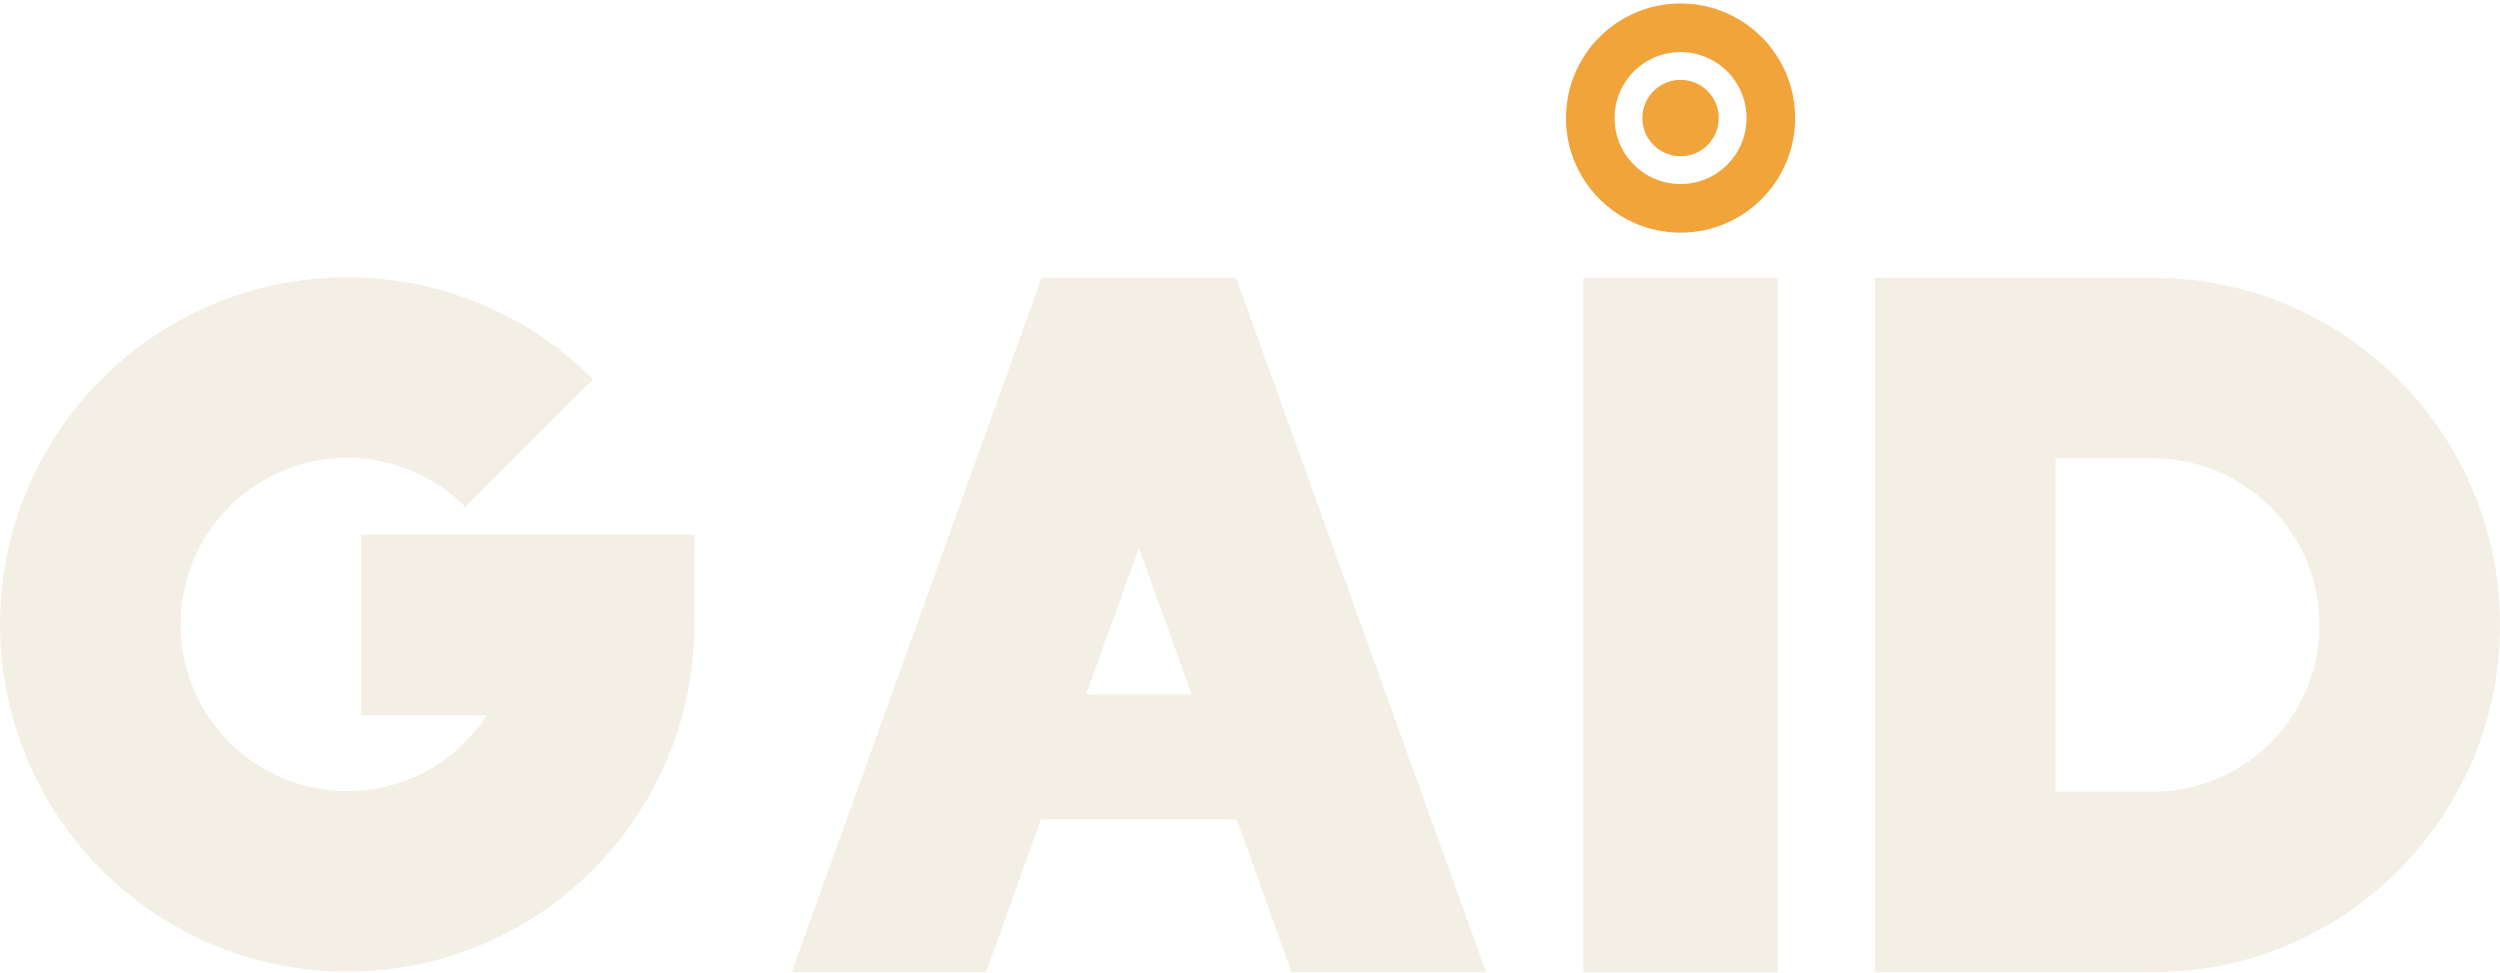
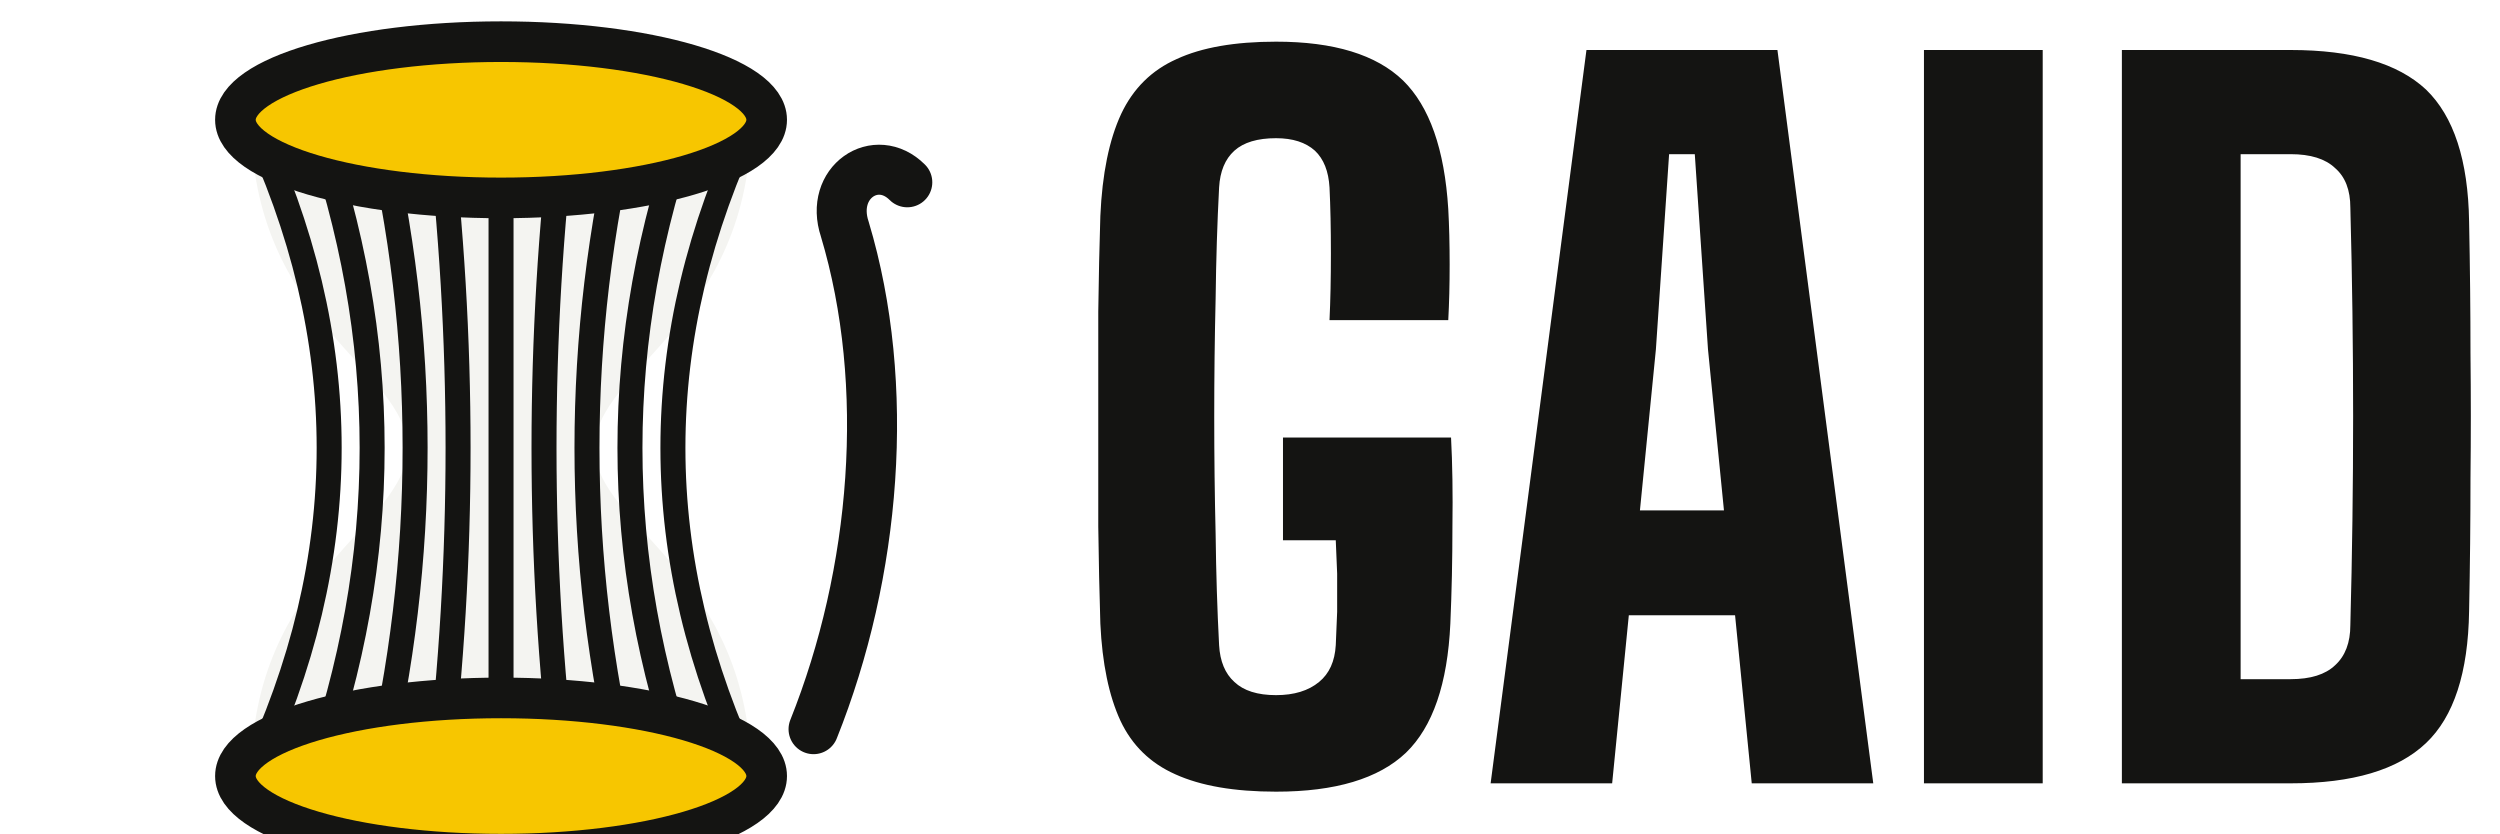
- <svg xmlns="http://www.w3.org/2000/svg" viewBox="0 -40 360 140" width="360" height="140" role="img" aria-labelledby="t">
-   <path d="M76.2 23.8A37 37 0 1 0 87 50H52" fill="none" stroke="#F4EFE4" stroke-width="26" />
-   <path fill="#F4EFE4" fill-rule="evenodd" d="M114 100 150 0h28l36 100Zm42.4-40 7.6-21.1 7.6 21.1Zm-14.4 40 7.9-22h28.2l7.9 22Z" />
-   <rect x="228" y="0" width="28" height="100" fill="#F4EFE4" />
-   <path fill="#F4EFE4" fill-rule="evenodd" d="M270 0h40a50 50 0 0 1 0 100h-40Zm26 26h14a24 24 0 0 1 0 48h-14Z" />
-   <circle cx="242" cy="-23" r="13" fill="none" stroke="#F0A43A" stroke-width="7" />
-   <circle cx="242" cy="-23" r="5.5" fill="#F0A43A" />
+ <svg xmlns="http://www.w3.org/2000/svg" viewBox="0 -12.8 359.7 120.0" width="360" height="120" role="img" aria-labelledby="t">
+   <g transform="translate(0 -20.3) scale(2.250)">
+     <path d="M16 11C16 24 26 27 26 32C26 37 16 40 16 53H48C48 40 38 37 38 32C38 27 48 24 48 11Z" fill="#F4F4F1" />
+     <path d="M16.0 11Q26.0 32 16.0 53 M20.0 11Q27.5 32 20.0 53 M24.0 11Q29.0 32 24.0 53 M28.0 11Q30.5 32 28.0 53 M32.0 11Q32.0 32 32.0 53 M36.0 11Q33.5 32 36.0 53 M40.0 11Q35.0 32 40.0 53 M44.0 11Q36.5 32 44.0 53 M48.0 11Q38.0 32 48.0 53" fill="none" stroke="#141412" stroke-width="1.6" stroke-linecap="round" />
+     <ellipse cx="32" cy="11" rx="17" ry="5" fill="#F7C600" stroke="#141412" stroke-width="2.6" />
+     <ellipse cx="32" cy="53" rx="17" ry="5" fill="#F7C600" stroke="#141412" stroke-width="2.6" />
+     <path d="M52 50C56 40 57 28 54 18C53 15 56 13 58 15" fill="none" stroke="#141412" stroke-width="3.2" stroke-linecap="round" />
+   </g>
+   <path transform="translate(153.0 0)" d="M30.6 101.2L30.6 101.2Q21.6 101.2 16.1 98.7Q10.7 96.3 8.2 91.0Q5.7 85.6 5.3 77.0L5.3 77.0Q5.1 70.6 5.0 63.0Q5.0 55.4 5.0 47.5Q5.0 39.6 5.0 32.1Q5.1 24.6 5.3 18.3L5.3 18.3Q5.7 9.2 8.3 3.6Q10.9-1.9 16.3-4.3Q21.7-6.8 30.6-6.8L30.6-6.8Q43.1-6.8 48.9-1.2Q54.6 4.4 55.4 17.3L55.4 17.3Q55.6 20.9 55.6 25.3Q55.6 29.6 55.4 33.3L55.4 33.3L38.3 33.3Q38.5 29.1 38.5 23.7Q38.5 18.3 38.3 14.2L38.3 14.2Q38.1 10.7 36.2 8.9Q34.2 7.1 30.6 7.1L30.6 7.1Q26.6 7.1 24.6 8.9Q22.6 10.7 22.4 14.2L22.4 14.2Q22.0 21.8 21.9 30.2Q21.7 38.6 21.7 47.2Q21.7 55.8 21.9 64.1Q22.0 72.5 22.4 80.1L22.4 80.1Q22.6 83.6 24.6 85.4Q26.6 87.3 30.6 87.3L30.6 87.3Q34.5 87.3 36.8 85.4Q39.0 83.6 39.2 80.1L39.2 80.1Q39.3 78.0 39.4 75.3Q39.4 72.5 39.4 69.8Q39.3 67 39.2 65.0L39.2 65.0L31.6 65.0L31.6 50.2L55.8 50.2Q56.1 55.9 56.0 63.0Q56.0 70.1 55.7 77.0L55.7 77.0Q55.1 90.0 49.3 95.6Q43.4 101.2 30.6 101.2ZM79.0 100L61.5 100L75.3-5.6L102.8-5.6L116.6 100L99.1 100L96.7 75.8L81.4 75.8L79.0 100ZM85.3 37.5L83.0 60.7L95.1 60.7L92.8 37.5L90.9 9.4L87.2 9.4L85.3 37.5ZM141.0 100L123.9 100L123.9-5.6L141.0-5.6L141.0 100ZM176.7 100L152.4 100L152.4-5.6L176.7-5.6Q190.1-5.6 196.2 0.1Q202.2 5.9 202.4 19.1L202.4 19.1Q202.6 29.1 202.6 38.1Q202.7 47.1 202.6 56.1Q202.6 65.2 202.4 75.2L202.4 75.2Q202.2 88.5 196.2 94.2Q190.1 100 176.7 100L176.7 100ZM169.5 9.4L169.5 85.0L176.7 85.0Q181.0 85.0 183.1 83.0Q185.3 81.0 185.3 77.2L185.3 77.2Q185.5 69.6 185.6 62.1Q185.7 54.7 185.7 47.1Q185.7 39.6 185.6 32.1Q185.5 24.6 185.3 17.1L185.3 17.1Q185.3 13.3 183.1 11.4Q181.0 9.4 176.7 9.4L176.7 9.4L169.5 9.4Z" fill="#141412" />
</svg>
